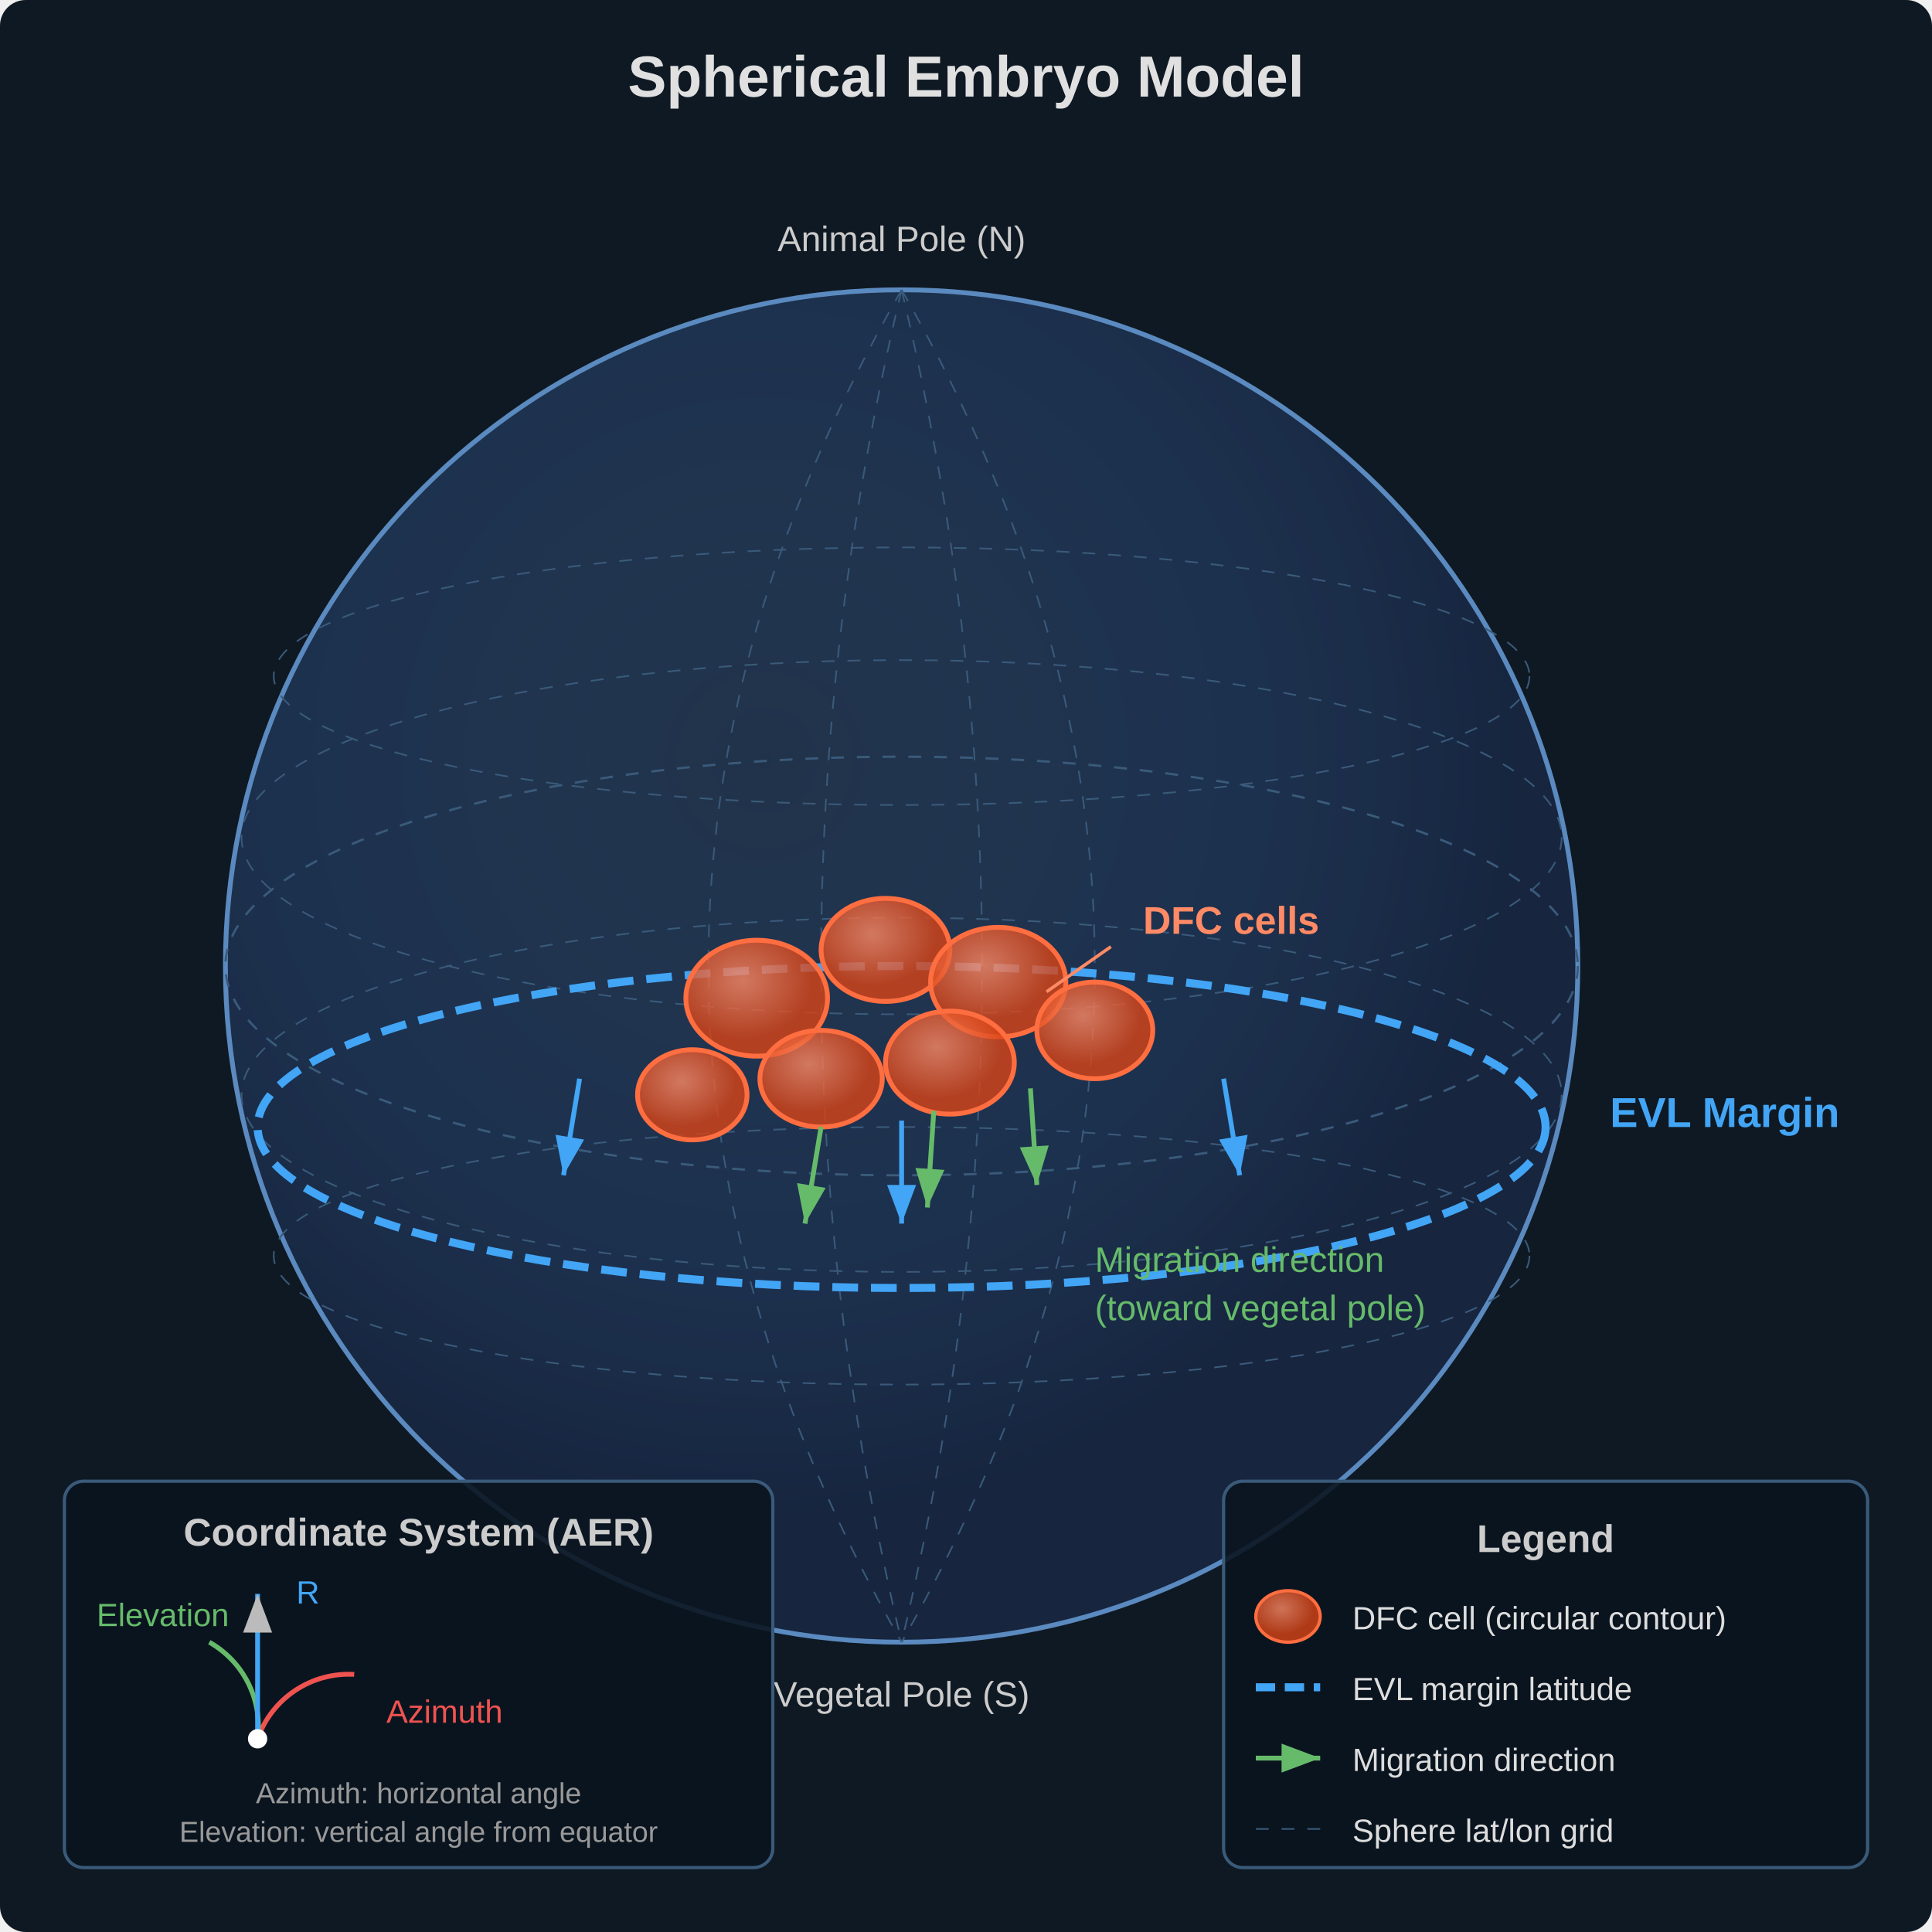
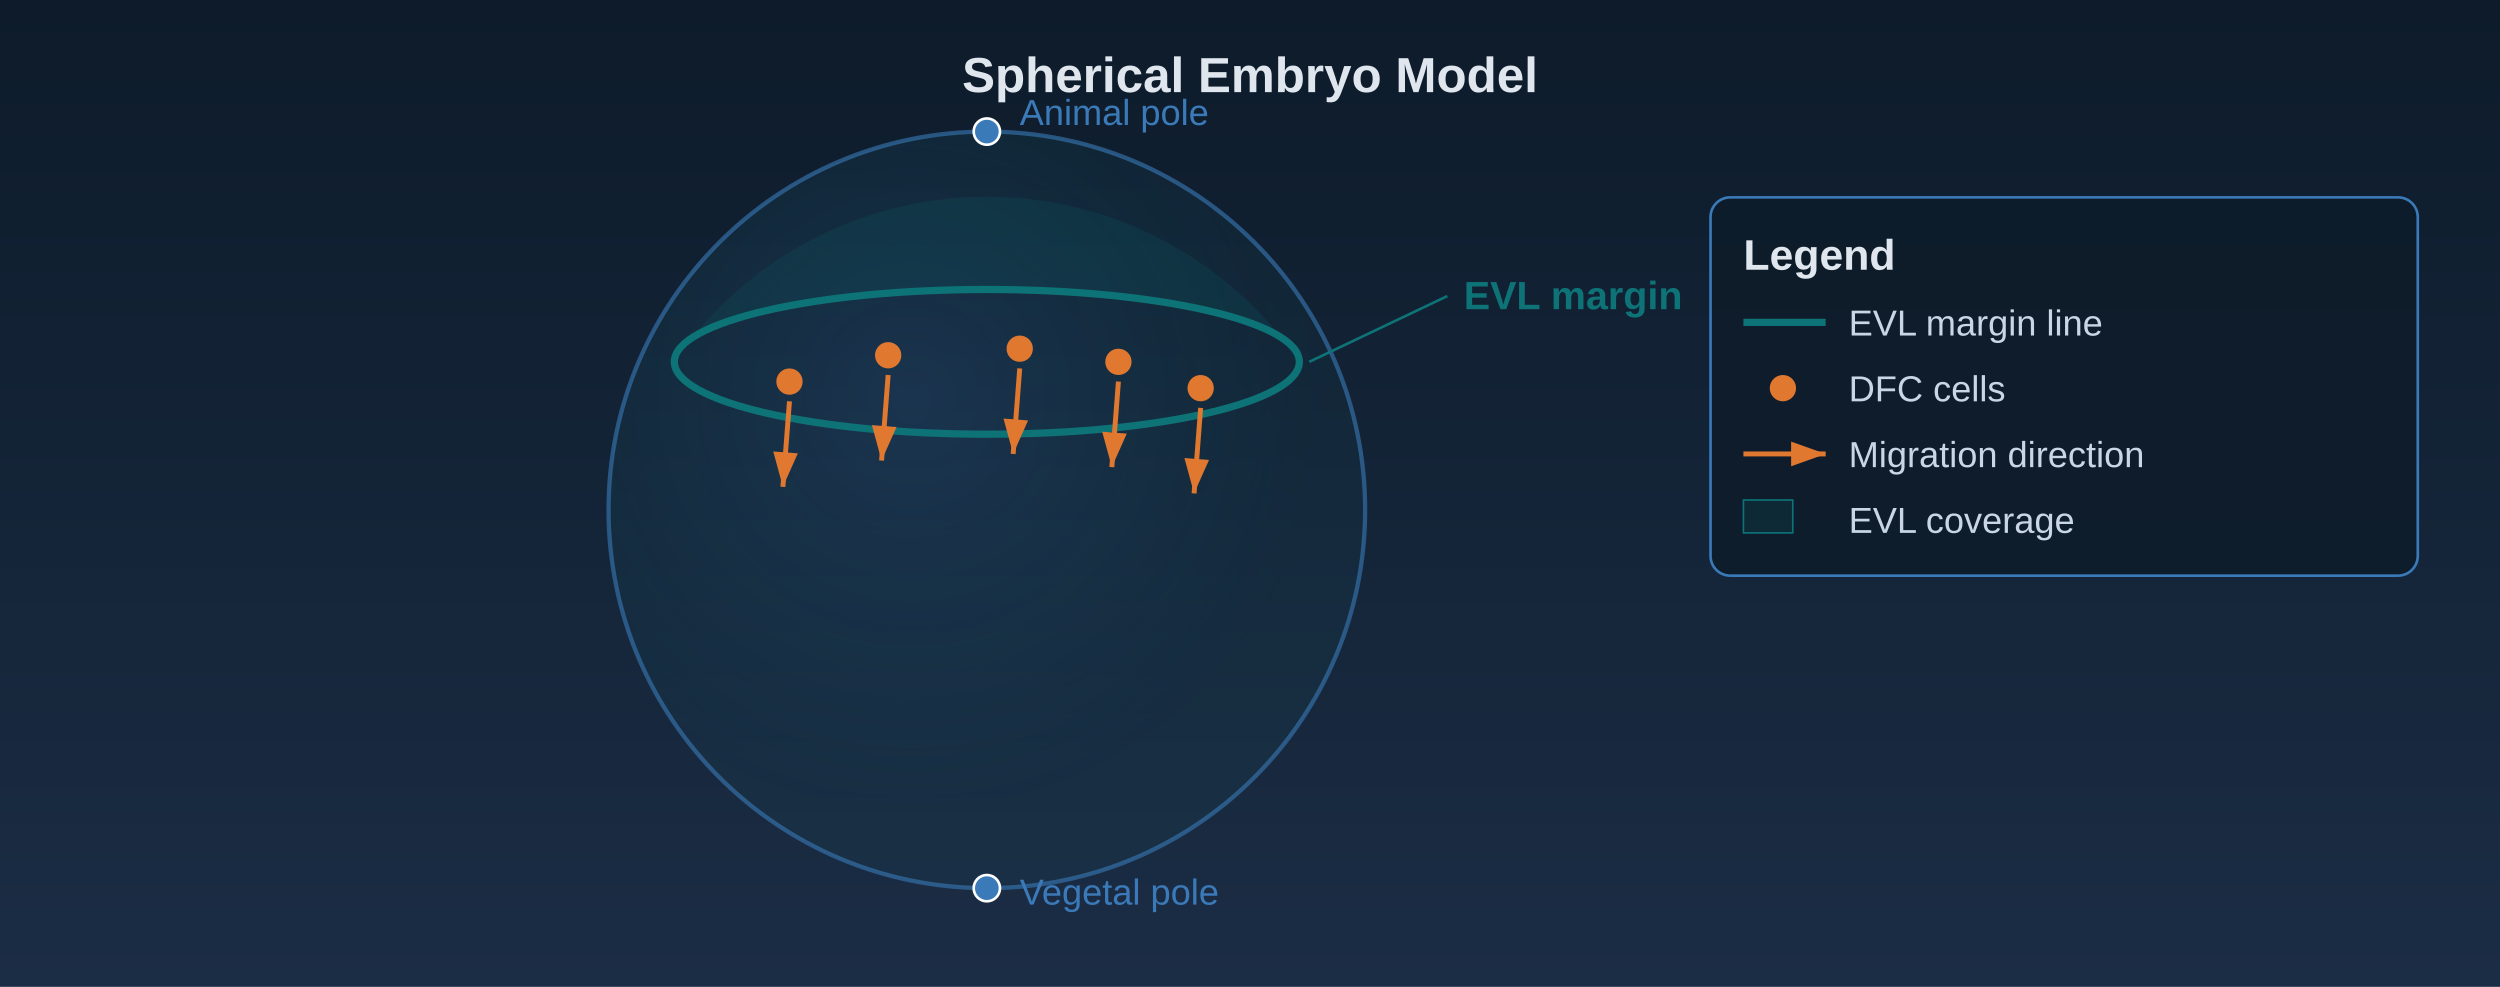
- <svg xmlns="http://www.w3.org/2000/svg" viewBox="0 0 600 600" width="600" height="600">
+ <svg xmlns="http://www.w3.org/2000/svg" width="760" height="300" viewBox="0 0 760 300">
  <defs>
-     <radialGradient id="sphereGrad" cx="40%" cy="35%" r="55%">
-       <stop offset="0%" stop-color="#4a6fa5" stop-opacity="0.3" />
-       <stop offset="60%" stop-color="#2a4a7a" stop-opacity="0.5" />
-       <stop offset="100%" stop-color="#1a2a4a" stop-opacity="0.7" />
+     <linearGradient id="bg2" x1="0" y1="0" x2="0" y2="1">
+       <stop offset="0%" stop-color="#0d1b2a" />
+       <stop offset="100%" stop-color="#1b2d45" />
+     </linearGradient>
+     <radialGradient id="sph2" cx="40%" cy="35%" r="55%">
+       <stop offset="0%" stop-color="#3a7ab8" stop-opacity="0.2" />
+       <stop offset="100%" stop-color="#0d7377" stop-opacity="0.06" />
    </radialGradient>
-     <radialGradient id="cellGrad" cx="40%" cy="35%" r="50%">
-       <stop offset="0%" stop-color="#ff8a65" />
-       <stop offset="100%" stop-color="#d84315" />
-     </radialGradient>
-     <marker id="arrowMigrate" markerWidth="8" markerHeight="6" refX="8" refY="3" orient="auto">
-       <polygon points="0 0, 8 3, 0 6" fill="#66bb6a" />
-     </marker>
-     <marker id="arrowCoord" markerWidth="8" markerHeight="6" refX="8" refY="3" orient="auto">
-       <polygon points="0 0, 8 3, 0 6" fill="#bbb" />
-     </marker>
-     <marker id="arrowEVL" markerWidth="8" markerHeight="6" refX="8" refY="3" orient="auto">
-       <polygon points="0 0, 8 3, 0 6" fill="#42a5f5" />
+     <marker id="mig" markerWidth="7" markerHeight="5" refX="7" refY="2.5" orient="auto">
+       <polygon points="0 0,7 2.5,0 5" style="fill:#e07830" />
    </marker>
  </defs>
-   <rect width="600" height="600" fill="#0f1923" rx="8" />
-   <text x="300" y="30" text-anchor="middle" font-family="Arial, sans-serif" font-size="18" font-weight="bold" fill="#e0e0e0">Spherical Embryo Model</text>
-   <circle cx="280" cy="300" r="210" fill="url(#sphereGrad)" stroke="#5a8abf" stroke-width="1.5" />
-   <ellipse cx="280" cy="210" rx="195" ry="40" fill="none" stroke="#3a5a7a" stroke-width="0.5" stroke-dasharray="4,4" />
-   <ellipse cx="280" cy="260" rx="205" ry="55" fill="none" stroke="#3a5a7a" stroke-width="0.5" stroke-dasharray="4,4" />
-   <ellipse cx="280" cy="300" rx="210" ry="65" fill="none" stroke="#3a5a7a" stroke-width="0.7" stroke-dasharray="4,4" />
-   <ellipse cx="280" cy="340" rx="205" ry="55" fill="none" stroke="#3a5a7a" stroke-width="0.5" stroke-dasharray="4,4" />
-   <ellipse cx="280" cy="390" rx="195" ry="40" fill="none" stroke="#3a5a7a" stroke-width="0.5" stroke-dasharray="4,4" />
-   <path d="M 280 90 Q 230 300, 280 510" fill="none" stroke="#3a5a7a" stroke-width="0.5" stroke-dasharray="4,4" />
-   <path d="M 280 90 Q 330 300, 280 510" fill="none" stroke="#3a5a7a" stroke-width="0.5" stroke-dasharray="4,4" />
-   <path d="M 280 90 Q 160 300, 280 510" fill="none" stroke="#3a5a7a" stroke-width="0.5" stroke-dasharray="4,4" />
-   <path d="M 280 90 Q 400 300, 280 510" fill="none" stroke="#3a5a7a" stroke-width="0.5" stroke-dasharray="4,4" />
-   <ellipse cx="280" cy="350" rx="200" ry="50" fill="none" stroke="#42a5f5" stroke-width="2.5" stroke-dasharray="8,4" />
-   <text x="500" y="350" font-family="Arial, sans-serif" font-size="13" font-weight="bold" fill="#42a5f5">EVL Margin</text>
-   <line x1="180" y1="335" x2="175" y2="365" stroke="#42a5f5" stroke-width="1.5" marker-end="url(#arrowEVL)" />
-   <line x1="280" y1="348" x2="280" y2="380" stroke="#42a5f5" stroke-width="1.5" marker-end="url(#arrowEVL)" />
-   <line x1="380" y1="335" x2="385" y2="365" stroke="#42a5f5" stroke-width="1.5" marker-end="url(#arrowEVL)" />
-   <ellipse cx="235" cy="310" rx="22" ry="18" fill="url(#cellGrad)" fill-opacity="0.8" stroke="#ff6e40" stroke-width="1.5" />
-   <ellipse cx="275" cy="295" rx="20" ry="16" fill="url(#cellGrad)" fill-opacity="0.8" stroke="#ff6e40" stroke-width="1.5" />
-   <ellipse cx="310" cy="305" rx="21" ry="17" fill="url(#cellGrad)" fill-opacity="0.8" stroke="#ff6e40" stroke-width="1.5" />
-   <ellipse cx="255" cy="335" rx="19" ry="15" fill="url(#cellGrad)" fill-opacity="0.8" stroke="#ff6e40" stroke-width="1.5" />
-   <ellipse cx="295" cy="330" rx="20" ry="16" fill="url(#cellGrad)" fill-opacity="0.8" stroke="#ff6e40" stroke-width="1.5" />
-   <ellipse cx="340" cy="320" rx="18" ry="15" fill="url(#cellGrad)" fill-opacity="0.8" stroke="#ff6e40" stroke-width="1.5" />
-   <ellipse cx="215" cy="340" rx="17" ry="14" fill="url(#cellGrad)" fill-opacity="0.8" stroke="#ff6e40" stroke-width="1.5" />
-   <text x="355" y="290" font-family="Arial, sans-serif" font-size="12" font-weight="bold" fill="#ff8a65">DFC cells</text>
-   <line x1="345" y1="294" x2="325" y2="308" stroke="#ff8a65" stroke-width="1" />
-   <line x1="255" y1="350" x2="250" y2="380" stroke="#66bb6a" stroke-width="1.5" marker-end="url(#arrowMigrate)" />
-   <line x1="290" y1="345" x2="288" y2="375" stroke="#66bb6a" stroke-width="1.5" marker-end="url(#arrowMigrate)" />
-   <line x1="320" y1="338" x2="322" y2="368" stroke="#66bb6a" stroke-width="1.5" marker-end="url(#arrowMigrate)" />
-   <text x="340" y="395" font-family="Arial, sans-serif" font-size="11" fill="#66bb6a">Migration direction</text>
-   <text x="340" y="410" font-family="Arial, sans-serif" font-size="11" fill="#66bb6a">(toward vegetal pole)</text>
-   <text x="280" y="78" text-anchor="middle" font-family="Arial, sans-serif" font-size="11" fill="#ccc">Animal Pole (N)</text>
-   <text x="280" y="530" text-anchor="middle" font-family="Arial, sans-serif" font-size="11" fill="#ccc">Vegetal Pole (S)</text>
-   <rect x="20" y="460" width="220" height="120" rx="6" fill="#0a1420" fill-opacity="0.9" stroke="#3a5a7a" stroke-width="1" />
-   <text x="130" y="480" text-anchor="middle" font-family="Arial, sans-serif" font-size="12" font-weight="bold" fill="#ccc">Coordinate System (AER)</text>
-   <path d="M 80 540 A 30 30 0 0 1 110 520" fill="none" stroke="#ef5350" stroke-width="1.5" />
-   <text x="120" y="535" font-family="Arial, sans-serif" font-size="10" fill="#ef5350">Azimuth</text>
-   <path d="M 80 540 A 30 30 0 0 0 65 510" fill="none" stroke="#66bb6a" stroke-width="1.5" />
-   <text x="30" y="505" font-family="Arial, sans-serif" font-size="10" fill="#66bb6a">Elevation</text>
-   <line x1="80" y1="540" x2="80" y2="495" stroke="#42a5f5" stroke-width="1.5" marker-end="url(#arrowCoord)" />
-   <text x="92" y="498" font-family="Arial, sans-serif" font-size="10" fill="#42a5f5">R</text>
-   <circle cx="80" cy="540" r="3" fill="#fff" />
-   <text x="130" y="560" text-anchor="middle" font-family="Arial, sans-serif" font-size="9" fill="#999">Azimuth: horizontal angle</text>
-   <text x="130" y="572" text-anchor="middle" font-family="Arial, sans-serif" font-size="9" fill="#999">Elevation: vertical angle from equator</text>
-   <rect x="380" y="460" width="200" height="120" rx="6" fill="#0a1420" fill-opacity="0.9" stroke="#3a5a7a" stroke-width="1" />
-   <text x="480" y="482" text-anchor="middle" font-family="Arial, sans-serif" font-size="12" font-weight="bold" fill="#ccc">Legend</text>
-   <ellipse cx="400" cy="502" rx="10" ry="8" fill="url(#cellGrad)" fill-opacity="0.8" stroke="#ff6e40" stroke-width="1" />
-   <text x="420" y="506" font-family="Arial, sans-serif" font-size="10" fill="#ddd">DFC cell (circular contour)</text>
-   <line x1="390" y1="524" x2="410" y2="524" stroke="#42a5f5" stroke-width="2.5" stroke-dasharray="6,3" />
-   <text x="420" y="528" font-family="Arial, sans-serif" font-size="10" fill="#ddd">EVL margin latitude</text>
-   <line x1="390" y1="546" x2="410" y2="546" stroke="#66bb6a" stroke-width="1.5" marker-end="url(#arrowMigrate)" />
-   <text x="420" y="550" font-family="Arial, sans-serif" font-size="10" fill="#ddd">Migration direction</text>
-   <line x1="390" y1="568" x2="410" y2="568" stroke="#3a5a7a" stroke-width="0.5" stroke-dasharray="4,4" />
-   <text x="420" y="572" font-family="Arial, sans-serif" font-size="10" fill="#ddd">Sphere lat/lon grid</text>
+   <rect width="760" height="300" style="fill:url(#bg2)" />
+   <text x="380" y="28" style="font-family:Arial,sans-serif;font-size:15px;fill:#e0e6ed;text-anchor:middle;font-weight:bold">Spherical Embryo Model</text>
+   <ellipse cx="300" cy="155" rx="115" ry="115" style="fill:url(#sph2);stroke:#3a7ab8;stroke-width:1.3;stroke-opacity:0.6" />
+   <ellipse cx="300" cy="110" rx="95" ry="22" style="fill:none;stroke:#0d7377;stroke-width:2.2" />
+   <path d="M 205,110 A 95,22 0 0,1 395,110 A 115,115 0 0,0 205,110 Z" style="fill:#0d7377;fill-opacity:0.15" />
+   <circle cx="300" cy="40" r="4" style="fill:#3a7ab8;stroke:#fff;stroke-width:0.8" />
+   <text x="310" y="38" style="font-family:Arial,sans-serif;font-size:11px;fill:#3a7ab8">Animal pole</text>
+   <circle cx="300" cy="270" r="4" style="fill:#3a7ab8;stroke:#fff;stroke-width:0.8" />
+   <text x="310" y="275" style="font-family:Arial,sans-serif;font-size:11px;fill:#3a7ab8">Vegetal pole</text>
+   <line x1="398" y1="110" x2="440" y2="90" style="stroke:#0d7377;stroke-width:0.8" />
+   <text x="445" y="94" style="font-family:Arial,sans-serif;font-size:12px;fill:#0d7377;font-weight:bold">EVL margin</text>
+   <circle cx="240" cy="116" r="4" style="fill:#e07830" />
+   <circle cx="270" cy="108" r="4" style="fill:#e07830" />
+   <circle cx="310" cy="106" r="4" style="fill:#e07830" />
+   <circle cx="340" cy="110" r="4" style="fill:#e07830" />
+   <circle cx="365" cy="118" r="4" style="fill:#e07830" />
+   <line x1="240" y1="122" x2="238" y2="148" style="stroke:#e07830;stroke-width:1.5" marker-end="url(#mig)" />
+   <line x1="270" y1="114" x2="268" y2="140" style="stroke:#e07830;stroke-width:1.5" marker-end="url(#mig)" />
+   <line x1="310" y1="112" x2="308" y2="138" style="stroke:#e07830;stroke-width:1.5" marker-end="url(#mig)" />
+   <line x1="340" y1="116" x2="338" y2="142" style="stroke:#e07830;stroke-width:1.5" marker-end="url(#mig)" />
+   <line x1="365" y1="124" x2="363" y2="150" style="stroke:#e07830;stroke-width:1.5" marker-end="url(#mig)" />
+   <rect x="520" y="60" width="215" height="115" rx="6" style="fill:#0d1b2a;fill-opacity:0.85;stroke:#3a7ab8;stroke-width:0.8" />
+   <text x="530" y="82" style="font-family:Arial,sans-serif;font-size:13px;fill:#e0e6ed;font-weight:bold">Legend</text>
+   <line x1="530" y1="98" x2="555" y2="98" style="stroke:#0d7377;stroke-width:2.2" />
+   <text x="562" y="102" style="font-family:Arial,sans-serif;font-size:11px;fill:#c8d6e5">EVL margin line</text>
+   <circle cx="542" cy="118" r="4" style="fill:#e07830" />
+   <text x="562" y="122" style="font-family:Arial,sans-serif;font-size:11px;fill:#c8d6e5">DFC cells</text>
+   <line x1="530" y1="138" x2="555" y2="138" style="stroke:#e07830;stroke-width:1.5" marker-end="url(#mig)" />
+   <text x="562" y="142" style="font-family:Arial,sans-serif;font-size:11px;fill:#c8d6e5">Migration direction</text>
+   <rect x="530" y="152" width="15" height="10" style="fill:#0d7377;fill-opacity:0.15;stroke:#0d7377;stroke-width:0.5" />
+   <text x="562" y="162" style="font-family:Arial,sans-serif;font-size:11px;fill:#c8d6e5">EVL coverage</text>
</svg>
